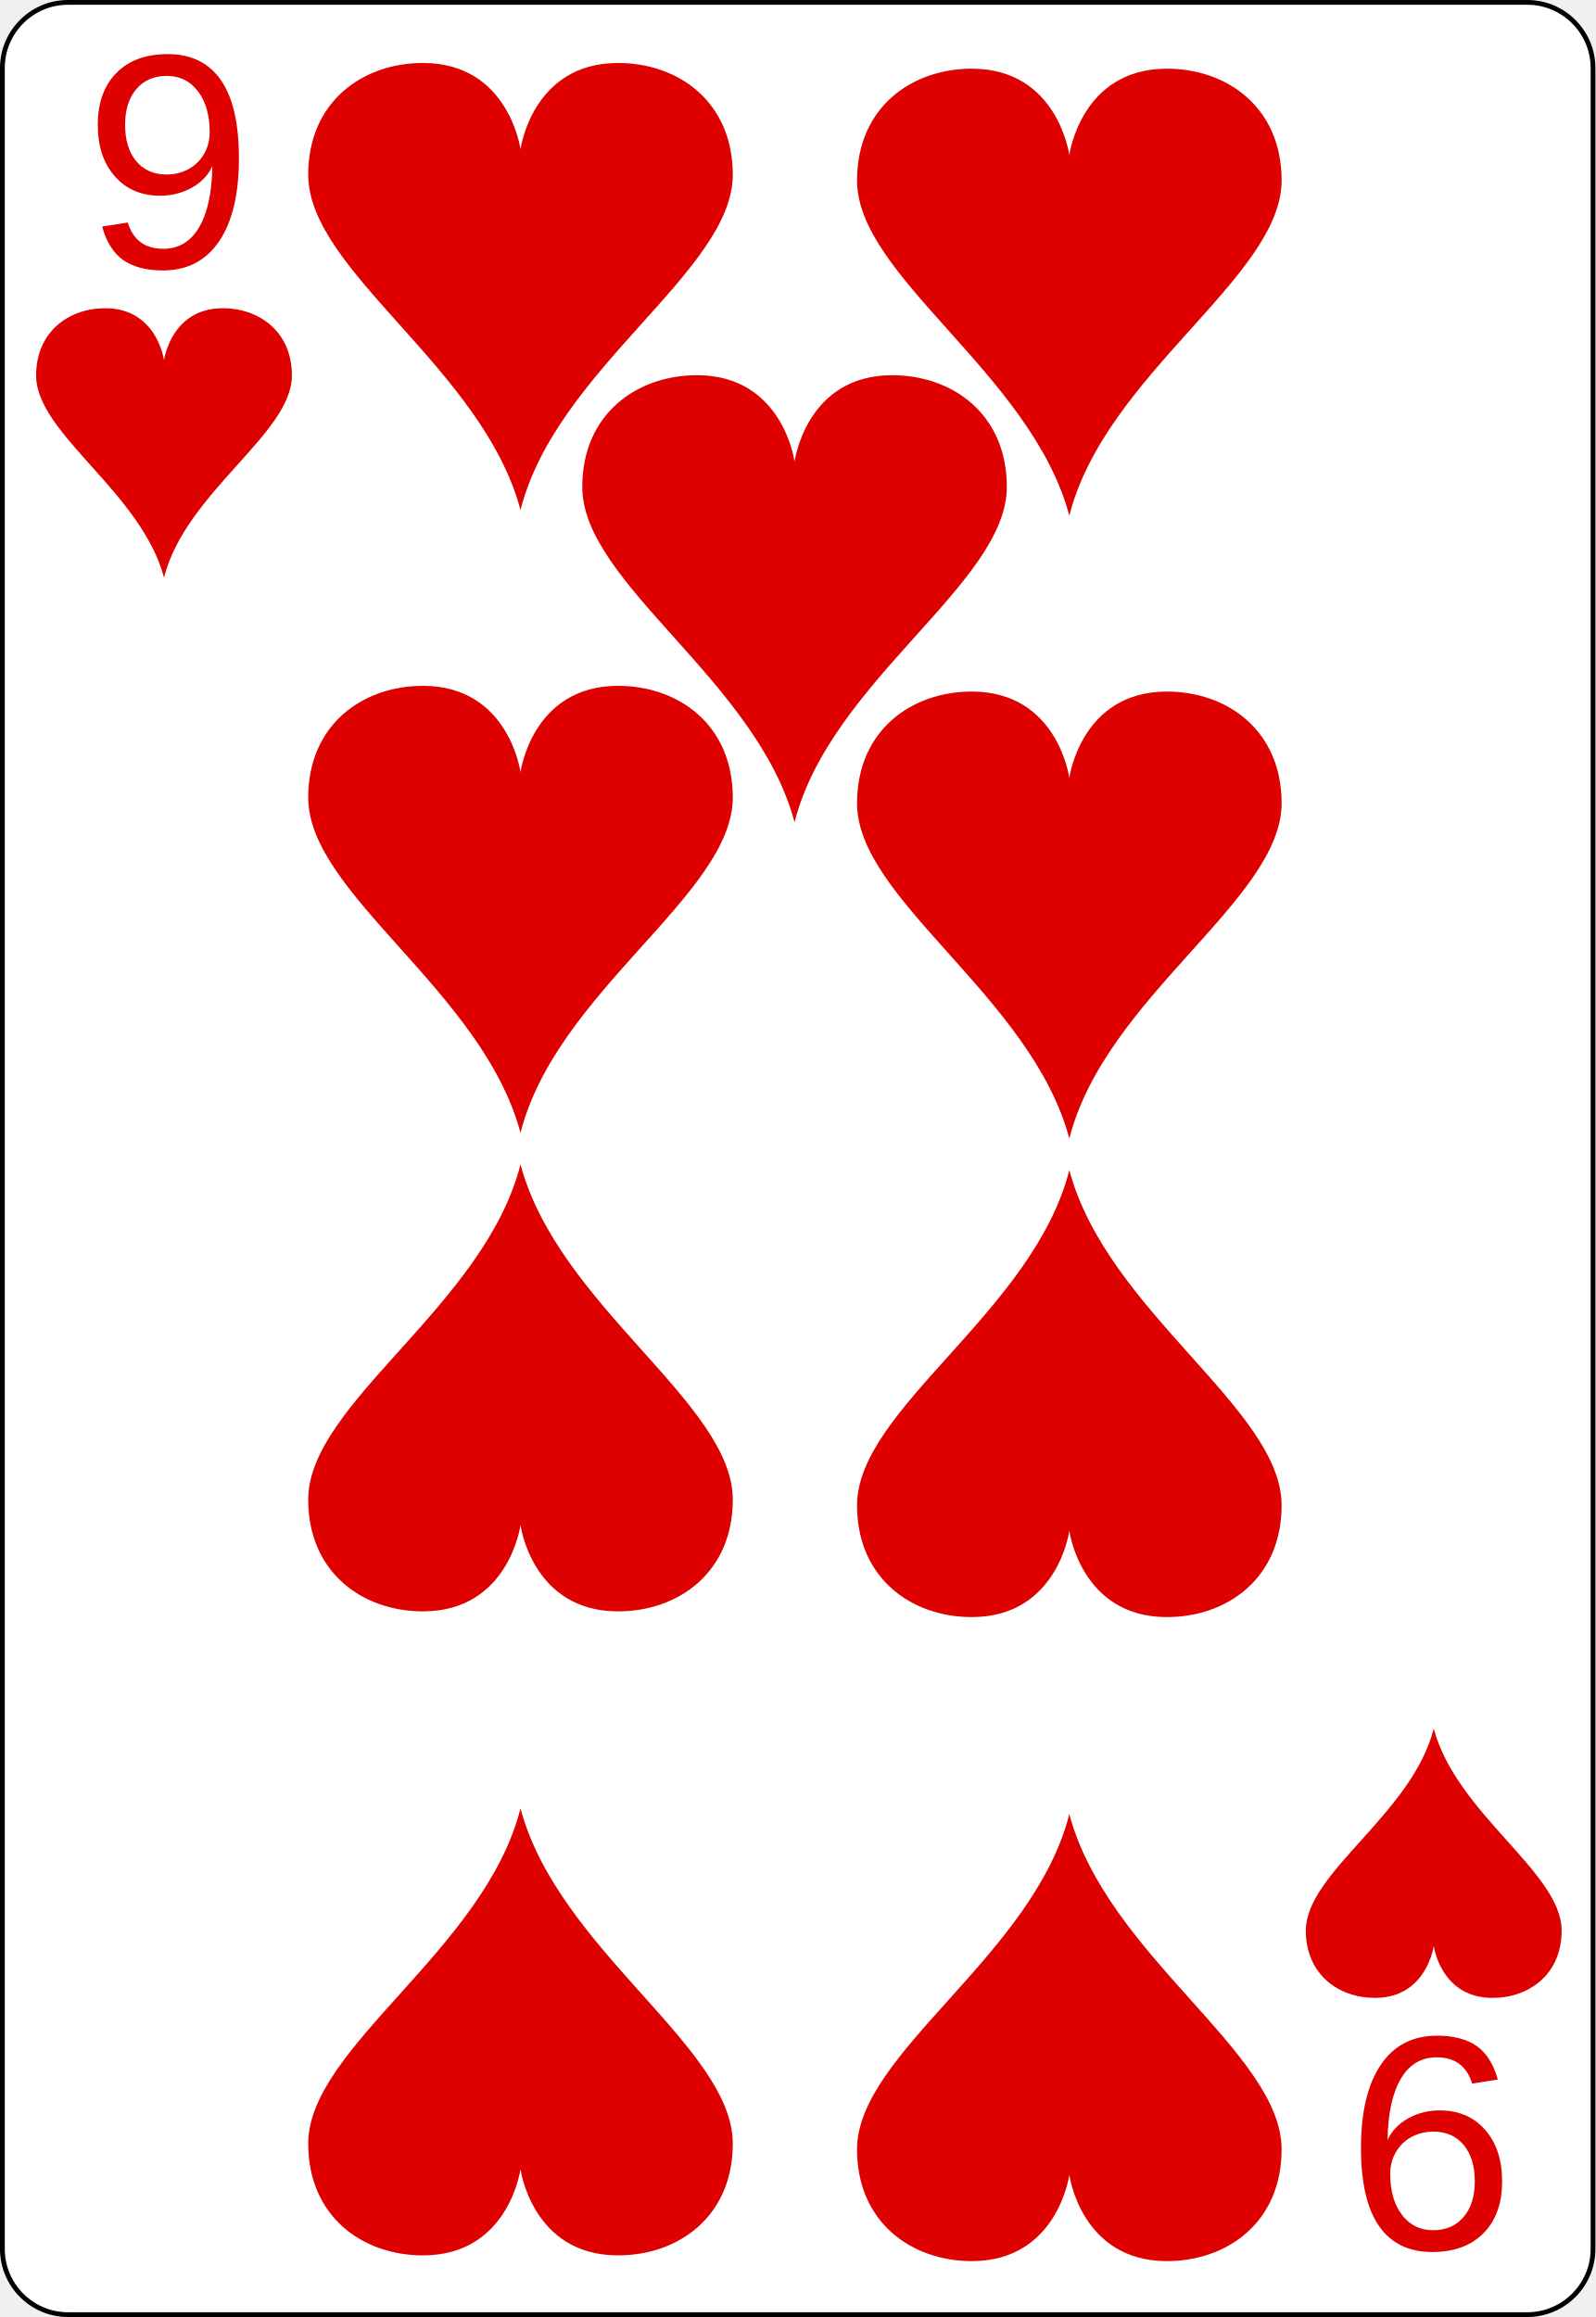
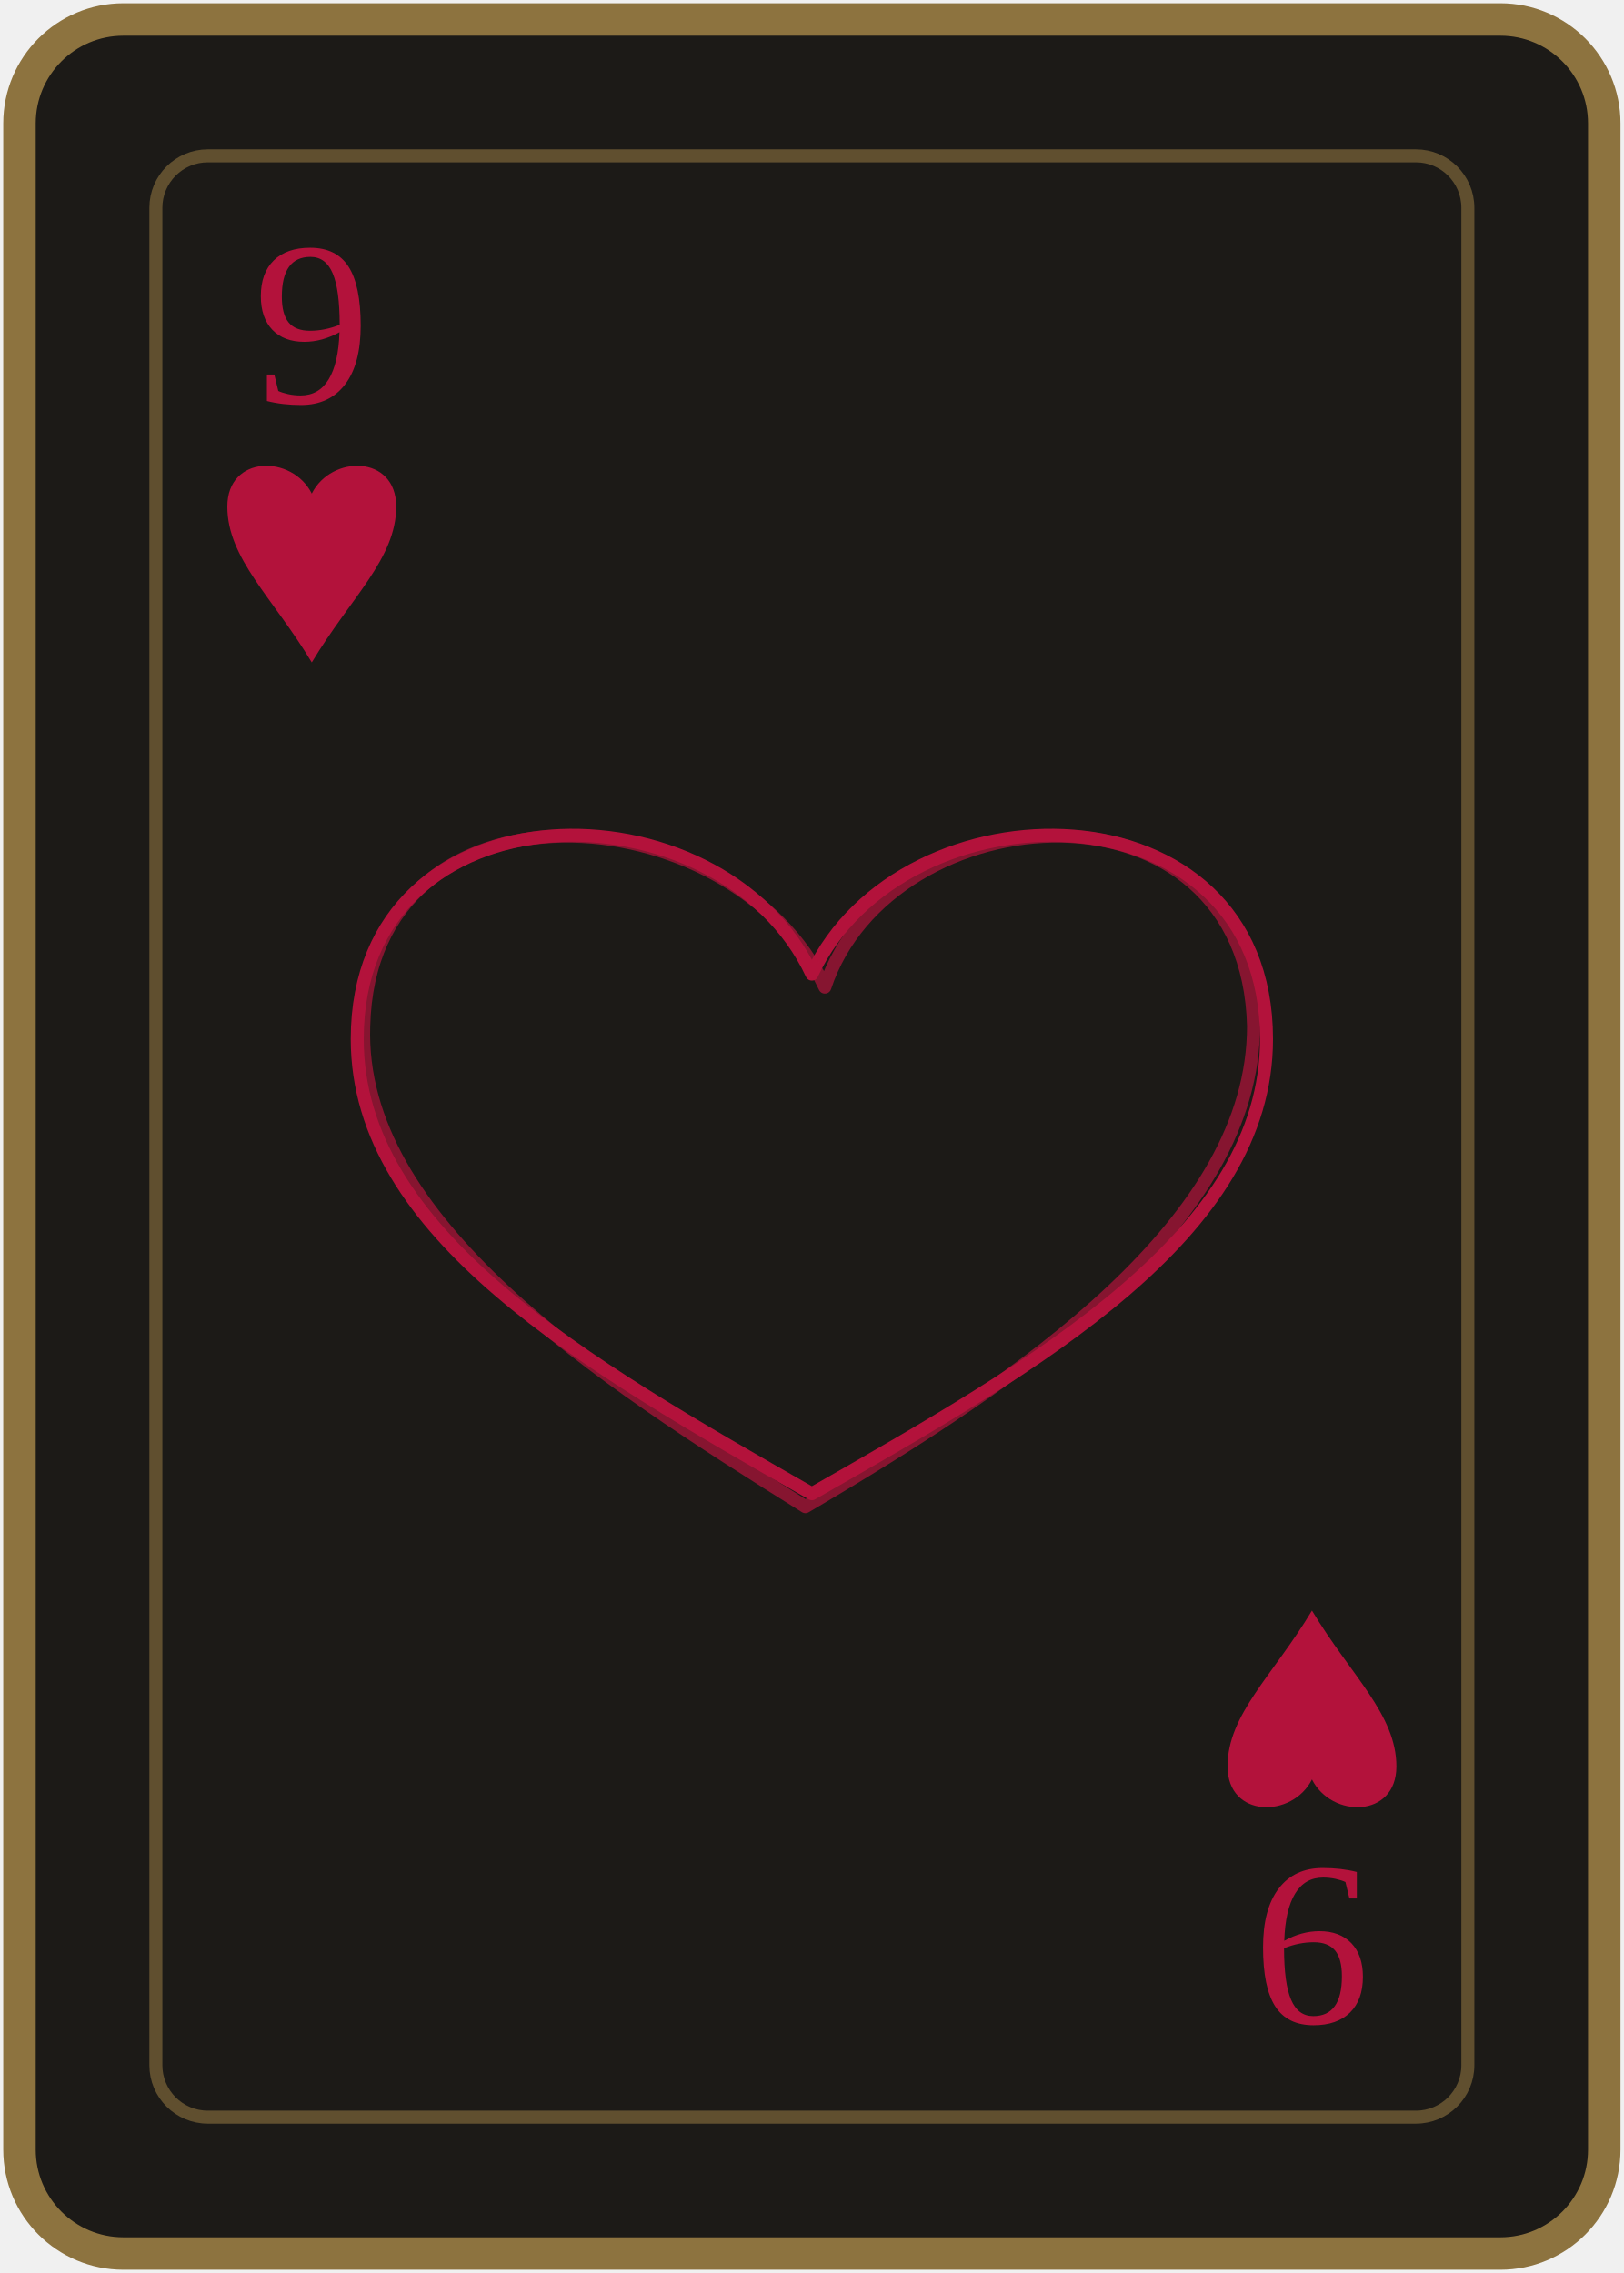
- <svg xmlns="http://www.w3.org/2000/svg" xmlns:xlink="http://www.w3.org/1999/xlink" width="167.087pt" height="242.667pt" viewBox="0 0 167.087 242.667" xml:space="preserve" id="svg2" version="1.1">
-   <defs id="defs41">
-     <radialGradient xlink:href="#linearGradient3773" id="radialGradient3781" cx="-0.158" cy="-8.835" fx="-0.158" fy="-8.835" r="8" gradientTransform="matrix(-1.584269,-0.02349808,0.03071979,-2.477574,-0.2485638,-26.71351)" gradientUnits="userSpaceOnUse" />
-     <linearGradient id="linearGradient3773">
-       <stop style="stop-color:#000000;stop-opacity:1;" offset="0" id="stop3775" />
-       <stop style="stop-color:#000000;stop-opacity:0.649;" offset="1" id="stop3777" />
-     </linearGradient>
-     <radialGradient xlink:href="#linearGradient3773" id="radialGradient3957" cx="-0.158" cy="-8.835" fx="-0.158" fy="-8.835" r="8" gradientTransform="matrix(-1.584269,-0.02349808,0.03071979,-2.477574,-0.2485638,-26.71351)" gradientUnits="userSpaceOnUse" />
-     <linearGradient id="linearGradient3959">
-       <stop style="stop-color:#000000;stop-opacity:1;" offset="0" id="stop3961" />
-       <stop style="stop-color:#000000;stop-opacity:0.649;" offset="1" id="stop3963" />
-     </linearGradient>
-     <radialGradient r="81.903" fy="509.476" fx="168.025" cy="509.476" cx="168.025" gradientTransform="matrix(1.25656,-0.7774064,0.3366382,0.5361257,-221.2021,359.2426)" gradientUnits="userSpaceOnUse" id="radialGradient3975" xlink:href="#linearGradient3784-4" />
-     <linearGradient id="linearGradient3784-4">
-       <stop style="stop-color:#ffffff;stop-opacity:0.435;" offset="0" id="stop3786-8" />
-       <stop style="stop-color:#000000;stop-opacity:0;" offset="1" id="stop3788-6" />
-     </linearGradient>
-     <radialGradient xlink:href="#linearGradient3784-4-5" id="radialGradient3929" gradientUnits="userSpaceOnUse" gradientTransform="matrix(1.25656,-0.7774064,0.3366382,0.5361257,-221.2021,359.2426)" cx="168.025" cy="509.476" fx="168.025" fy="509.476" r="81.903" />
-     <linearGradient id="linearGradient3784-4-5">
-       <stop style="stop-color:#ffffff;stop-opacity:0.489;" offset="0" id="stop3786-8-0" />
-       <stop style="stop-color:#000000;stop-opacity:0;" offset="1" id="stop3788-6-3" />
-     </linearGradient>
-     <radialGradient xlink:href="#linearGradient3784-4-1" id="radialGradient3927" gradientUnits="userSpaceOnUse" gradientTransform="matrix(1.25656,-0.7774064,0.3366382,0.5361257,-221.2021,359.2426)" cx="168.025" cy="509.476" fx="168.025" fy="509.476" r="81.903" />
-     <linearGradient id="linearGradient3784-4-1">
-       <stop style="stop-color:#ffffff;stop-opacity:0.237;" offset="0" id="stop3786-8-03" />
-       <stop style="stop-color:#000000;stop-opacity:0;" offset="1" id="stop3788-6-6" />
-     </linearGradient>
-     <radialGradient xlink:href="#linearGradient3768" id="radialGradient3776" cx="-0.206" cy="-4.579" fx="-0.206" fy="-4.579" r="8" gradientTransform="matrix(-1,0,0,-1.720176,-0.4120407,-13.02719)" gradientUnits="userSpaceOnUse" />
-     <linearGradient id="linearGradient3768">
-       <stop style="stop-color:#df0000;stop-opacity:1;" offset="0" id="stop3770" />
-       <stop style="stop-color:#df0000;stop-opacity:0.672;" offset="1" id="stop3772" />
-     </linearGradient>
-     <radialGradient r="81.903" fy="511.223" fx="171.487" cy="511.223" cx="171.487" gradientTransform="matrix(1.152989,-0.6739155,0.3948202,0.6754904,-233.6326,270.4008)" gradientUnits="userSpaceOnUse" id="radialGradient4013" xlink:href="#linearGradient3784-4-6" />
-     <linearGradient id="linearGradient3784-4-6">
-       <stop style="stop-color:#ffffff;stop-opacity:0.313;" offset="0" id="stop3786-8-8" />
-       <stop style="stop-color:#000000;stop-opacity:0;" offset="1" id="stop3788-6-8" />
-     </linearGradient>
-     <radialGradient r="81.903" fy="492.632" fx="159.354" cy="492.632" cx="159.354" gradientTransform="matrix(1.089478,-0.715138,0.4464527,0.6562658,-244.9333,290.9185)" gradientUnits="userSpaceOnUse" id="radialGradient4013-8" xlink:href="#linearGradient3784-4-2" />
-     <linearGradient id="linearGradient3784-4-2">
-       <stop style="stop-color:#ffffff;stop-opacity:0.29;" offset="0" id="stop3786-8-1" />
-       <stop style="stop-color:#000000;stop-opacity:0;" offset="1" id="stop3788-6-5" />
-     </linearGradient>
-     <radialGradient r="81.903" fy="492.632" fx="159.354" cy="492.632" cx="159.354" gradientTransform="matrix(1.089478,-0.715138,0.4464527,0.6562658,-244.9333,290.9185)" gradientUnits="userSpaceOnUse" id="radialGradient3073" xlink:href="#linearGradient3784-4-2" />
+ <svg xmlns="http://www.w3.org/2000/svg" viewBox="0 0 250 350" width="250" height="350" class="op-face">
+   <defs>
+     <style>
+       .op-face .op-bg {
+         fill: var(--op-color-neutral-minus-eight, #1c1a17);
+       }
+ 
+       /* opposite of the app's neutral background: light mode default is dark,
+          dark mode flips it light */
+       @media (prefers-color-scheme: dark) {
+         .op-face .op-bg {
+           fill: var(--op-color-neutral-plus-eight, #f5f4f2);
+         }
+       }
+ 
+       .op-face .op-border {
+         fill: none;
+         stroke: var(--op-color-primary-base, #8d733f);
+         stroke-width: 5;
+       }
+ 
+       .op-face .op-border-inner {
+         fill: none;
+         stroke: var(--op-color-primary-base, #8d733f);
+         stroke-width: 2;
+         opacity: 0.6;
+       }
+ 
+       .op-face .op-emblem-line {
+         fill: none;
+         stroke: var(--op-color-alerts-danger-base, #b3123b);
+         stroke-width: 2;
+         stroke-linecap: round;
+         stroke-linejoin: round;
+       }
+ 
+       .op-face .op-emblem-fill {
+         fill: var(--op-color-alerts-danger-base, #b3123b);
+       }
+ 
+       .op-face .op-index {
+         fill: var(--op-color-alerts-danger-base, #b3123b);
+         font-family: Georgia, 'Times New Roman', serif;
+         font-size: 36px;
+         text-anchor: middle;
+       }
+     </style>
  </defs>
-   <g id="Layer_x0020_1" style="fill-rule:nonzero;clip-rule:nonzero;stroke:#000000;stroke-miterlimit:4;">
-     <path style="fill:#FFFFFF;stroke-width:0.5;" d="M166.837,235.548c0,3.777-3.087,6.869-6.871,6.869H7.111c-3.775,0-6.861-3.092-6.861-6.869V7.12C0.25,3.343,3.336,0.25,7.111,0.25h152.855    c3.784,0,6.871,3.093,6.871,6.87v228.428z" id="path5" />
-     <g style="stroke:none;" id="g7">
-       <g id="g9">
- 				
- 			</g>
+   <g class="op-card">
+     <rect class="op-bg" x="3" y="3" width="244" height="344" rx="16" />
+     <rect class="op-border" x="3" y="3" width="244" height="344" rx="16" />
+     <rect class="op-border-inner" x="24" y="24" width="202" height="302" rx="8" />
+     <g transform="translate(48 62)">
+       <text class="op-index" x="0" y="0">9</text>
+       <path class="op-emblem-fill" d="M 0 14 C -3 8 -13 8 -13 16 C -13 24 -6 30 0 40 C 6 30 13 24 13 16 C 13 8 3 8 0 14 Z" />
    </g>
-     <g id="g15">
- 			
- 		</g>
-     <g id="g19">
- 			
- 		</g>
-     <g style="stroke:none;" id="g23">
-       <g id="g25">
- 				
- 			</g>
+     <g transform="translate(202 288) rotate(180)">
+       <text class="op-index" x="0" y="0">9</text>
+       <path class="op-emblem-fill" d="M 0 14 C -3 8 -13 8 -13 16 C -13 24 -6 30 0 40 C 6 30 13 24 13 16 C 13 8 3 8 0 14 Z" />
    </g>
-     <g style="stroke:none;" id="g31">
-       <g id="g33">
- 				
- 			</g>
+     <g transform="translate(125 175)">
+       <path class="op-emblem-line" d="M 0 -25 C -14 -55 -70 -55 -70 -15 C -70 15 -35 35 0 55 C 35 35 70 15 70 -15 C 70 -55 14 -55 0 -25 Z" />
+       <path class="op-emblem-line" opacity="0.7" d="M 2 -23 C -12 -53 -68 -57 -69 -17 C -70 13 -33 37 -1 57 C 33 37 68 13 68 -17 C 67 -57 12 -53 2 -23 Z" />
    </g>
  </g>
-   <g transform="matrix(1.674307,0,0,1.566992,17.17751,46.38532)" id="layer1-9-6" style="fill:#df0000;fill-opacity:1">
-     <path style="fill:#df0000;fill-opacity:1" id="hl-8" d="M 3.676,-9 C 0.433,-9 0,-5.523 0,-5.523 0,-5.523 -0.433,-9 -3.676,-9 -5.946,-9 -8,-7.441 -8,-4.5 -8,-0.614 -1.421,3.294 0,9 1.352,3.299 8,-0.614 8,-4.5 8,-7.441 5.946,-9 3.676,-9 z" />
-   </g>
-   <g transform="matrix(-1.674307,0,0,-1.566992,150.156,195.1431)" id="layer1-9-6-5" style="fill:#df0000;fill-opacity:1">
-     <path style="fill:#df0000;fill-opacity:1" id="hl-8-1" d="M 3.676,-9 C 0.433,-9 0,-5.523 0,-5.523 0,-5.523 -0.433,-9 -3.676,-9 -5.946,-9 -8,-7.441 -8,-4.5 -8,-0.614 -1.421,3.294 0,9 1.352,3.299 8,-0.614 8,-4.5 8,-7.441 5.946,-9 3.676,-9 z" />
-   </g>
-   <g transform="matrix(2.779008,0,0,2.600887,54.51227,30.00377)" id="layer1-9-6-8" style="fill:#df0000;fill-opacity:1">
-     <path style="fill:#df0000;fill-opacity:1" id="hl-8-8" d="M 3.676,-9 C 0.433,-9 0,-5.523 0,-5.523 0,-5.523 -0.433,-9 -3.676,-9 -5.946,-9 -8,-7.441 -8,-4.5 -8,-0.614 -1.421,3.294 0,9 1.352,3.299 8,-0.614 8,-4.5 8,-7.441 5.946,-9 3.676,-9 z" />
-   </g>
-   <g transform="matrix(-2.779008,0,0,-2.600887,54.51227,212.8062)" id="layer1-9-6-8-9" style="fill:#df0000;fill-opacity:1">
-     <path style="fill:#df0000;fill-opacity:1" id="hl-8-8-5" d="M 3.676,-9 C 0.433,-9 0,-5.523 0,-5.523 0,-5.523 -0.433,-9 -3.676,-9 -5.946,-9 -8,-7.441 -8,-4.5 -8,-0.614 -1.421,3.294 0,9 1.352,3.299 8,-0.614 8,-4.5 8,-7.441 5.946,-9 3.676,-9 z" />
-   </g>
-   <g transform="matrix(2.779008,0,0,2.600887,54.51227,95.23862)" id="layer1-9-6-8-8" style="fill:#df0000;fill-opacity:1">
-     <path style="fill:#df0000;fill-opacity:1" id="hl-8-8-8" d="M 3.676,-9 C 0.433,-9 0,-5.523 0,-5.523 0,-5.523 -0.433,-9 -3.676,-9 -5.946,-9 -8,-7.441 -8,-4.5 -8,-0.614 -1.421,3.294 0,9 1.352,3.299 8,-0.614 8,-4.5 8,-7.441 5.946,-9 3.676,-9 z" />
-   </g>
-   <g transform="matrix(-2.779008,0,0,-2.600887,54.51227,145.356)" id="layer1-9-6-8-884-8" style="fill:#df0000;fill-opacity:1">
-     <path style="fill:#df0000;fill-opacity:1" id="hl-8-8-3-8" d="M 3.676,-9 C 0.433,-9 0,-5.523 0,-5.523 0,-5.523 -0.433,-9 -3.676,-9 -5.946,-9 -8,-7.441 -8,-4.5 -8,-0.614 -1.421,3.294 0,9 1.352,3.299 8,-0.614 8,-4.5 8,-7.441 5.946,-9 3.676,-9 z" />
-   </g>
-   <g transform="matrix(2.779008,0,0,2.600887,111.9909,30.60254)" id="layer1-9-6-8-7" style="fill:#df0000;fill-opacity:1">
-     <path style="fill:#df0000;fill-opacity:1" id="hl-8-8-1" d="M 3.676,-9 C 0.433,-9 0,-5.523 0,-5.523 0,-5.523 -0.433,-9 -3.676,-9 -5.946,-9 -8,-7.441 -8,-4.5 -8,-0.614 -1.421,3.294 0,9 1.352,3.299 8,-0.614 8,-4.5 8,-7.441 5.946,-9 3.676,-9 z" />
-   </g>
-   <g transform="matrix(-2.779008,0,0,-2.600887,111.9909,213.4049)" id="layer1-9-6-8-9-7" style="fill:#df0000;fill-opacity:1">
-     <path style="fill:#df0000;fill-opacity:1" id="hl-8-8-5-2" d="M 3.676,-9 C 0.433,-9 0,-5.523 0,-5.523 0,-5.523 -0.433,-9 -3.676,-9 -5.946,-9 -8,-7.441 -8,-4.5 -8,-0.614 -1.421,3.294 0,9 1.352,3.299 8,-0.614 8,-4.5 8,-7.441 5.946,-9 3.676,-9 z" />
-   </g>
-   <g transform="matrix(2.779008,0,0,2.600887,111.9909,95.8374)" id="layer1-9-6-8-8-7" style="fill:#df0000;fill-opacity:1">
-     <path style="fill:#df0000;fill-opacity:1" id="hl-8-8-8-2" d="M 3.676,-9 C 0.433,-9 0,-5.523 0,-5.523 0,-5.523 -0.433,-9 -3.676,-9 -5.946,-9 -8,-7.441 -8,-4.5 -8,-0.614 -1.421,3.294 0,9 1.352,3.299 8,-0.614 8,-4.5 8,-7.441 5.946,-9 3.676,-9 z" />
-   </g>
-   <g transform="matrix(-2.779008,0,0,-2.600887,111.9909,145.9548)" id="layer1-9-6-8-884-8-2" style="fill:#df0000;fill-opacity:1">
-     <path style="fill:#df0000;fill-opacity:1" id="hl-8-8-3-8-6" d="M 3.676,-9 C 0.433,-9 0,-5.523 0,-5.523 0,-5.523 -0.433,-9 -3.676,-9 -5.946,-9 -8,-7.441 -8,-4.5 -8,-0.614 -1.421,3.294 0,9 1.352,3.299 8,-0.614 8,-4.5 8,-7.441 5.946,-9 3.676,-9 z" />
-   </g>
-   <g transform="matrix(2.779008,0,0,2.600887,83.21339,62.70455)" id="layer1-9-6-8-91" style="fill:#df0000;fill-opacity:1">
-     <path style="fill:#df0000;fill-opacity:1" id="hl-8-8-7" d="M 3.676,-9 C 0.433,-9 0,-5.523 0,-5.523 0,-5.523 -0.433,-9 -3.676,-9 -5.946,-9 -8,-7.441 -8,-4.5 -8,-0.614 -1.421,3.294 0,9 1.352,3.299 8,-0.614 8,-4.5 8,-7.441 5.946,-9 3.676,-9 z" />
-   </g>
-   <text xml:space="preserve" style="font-size:32px;font-style:normal;font-weight:normal;line-height:125%;letter-spacing:0px;word-spacing:0px;fill:#df0000;fill-opacity:1;stroke:none;font-family:Bitstream Vera Sans" x="8.744" y="28.013" id="text3788-43">
-     <tspan id="tspan3790-1" x="8.744" y="28.013" style="font-style:normal;font-variant:normal;font-weight:normal;font-stretch:normal;fill:#df0000;fill-opacity:1;font-family:Arial;-inkscape-font-specification:Arial">9</tspan>
-   </text>
-   <text xml:space="preserve" style="font-size:32px;font-style:normal;font-weight:normal;line-height:125%;letter-spacing:0px;word-spacing:0px;fill:#df0000;fill-opacity:1;stroke:none;font-family:Bitstream Vera Sans" x="-158.818" y="-213.515" id="text3788-43-3" transform="scale(-1,-1)">
-     <tspan id="tspan3790-1-1" x="-158.818" y="-213.515" style="font-style:normal;font-variant:normal;font-weight:normal;font-stretch:normal;fill:#df0000;fill-opacity:1;font-family:Arial;-inkscape-font-specification:Arial">9</tspan>
-   </text>
</svg>
